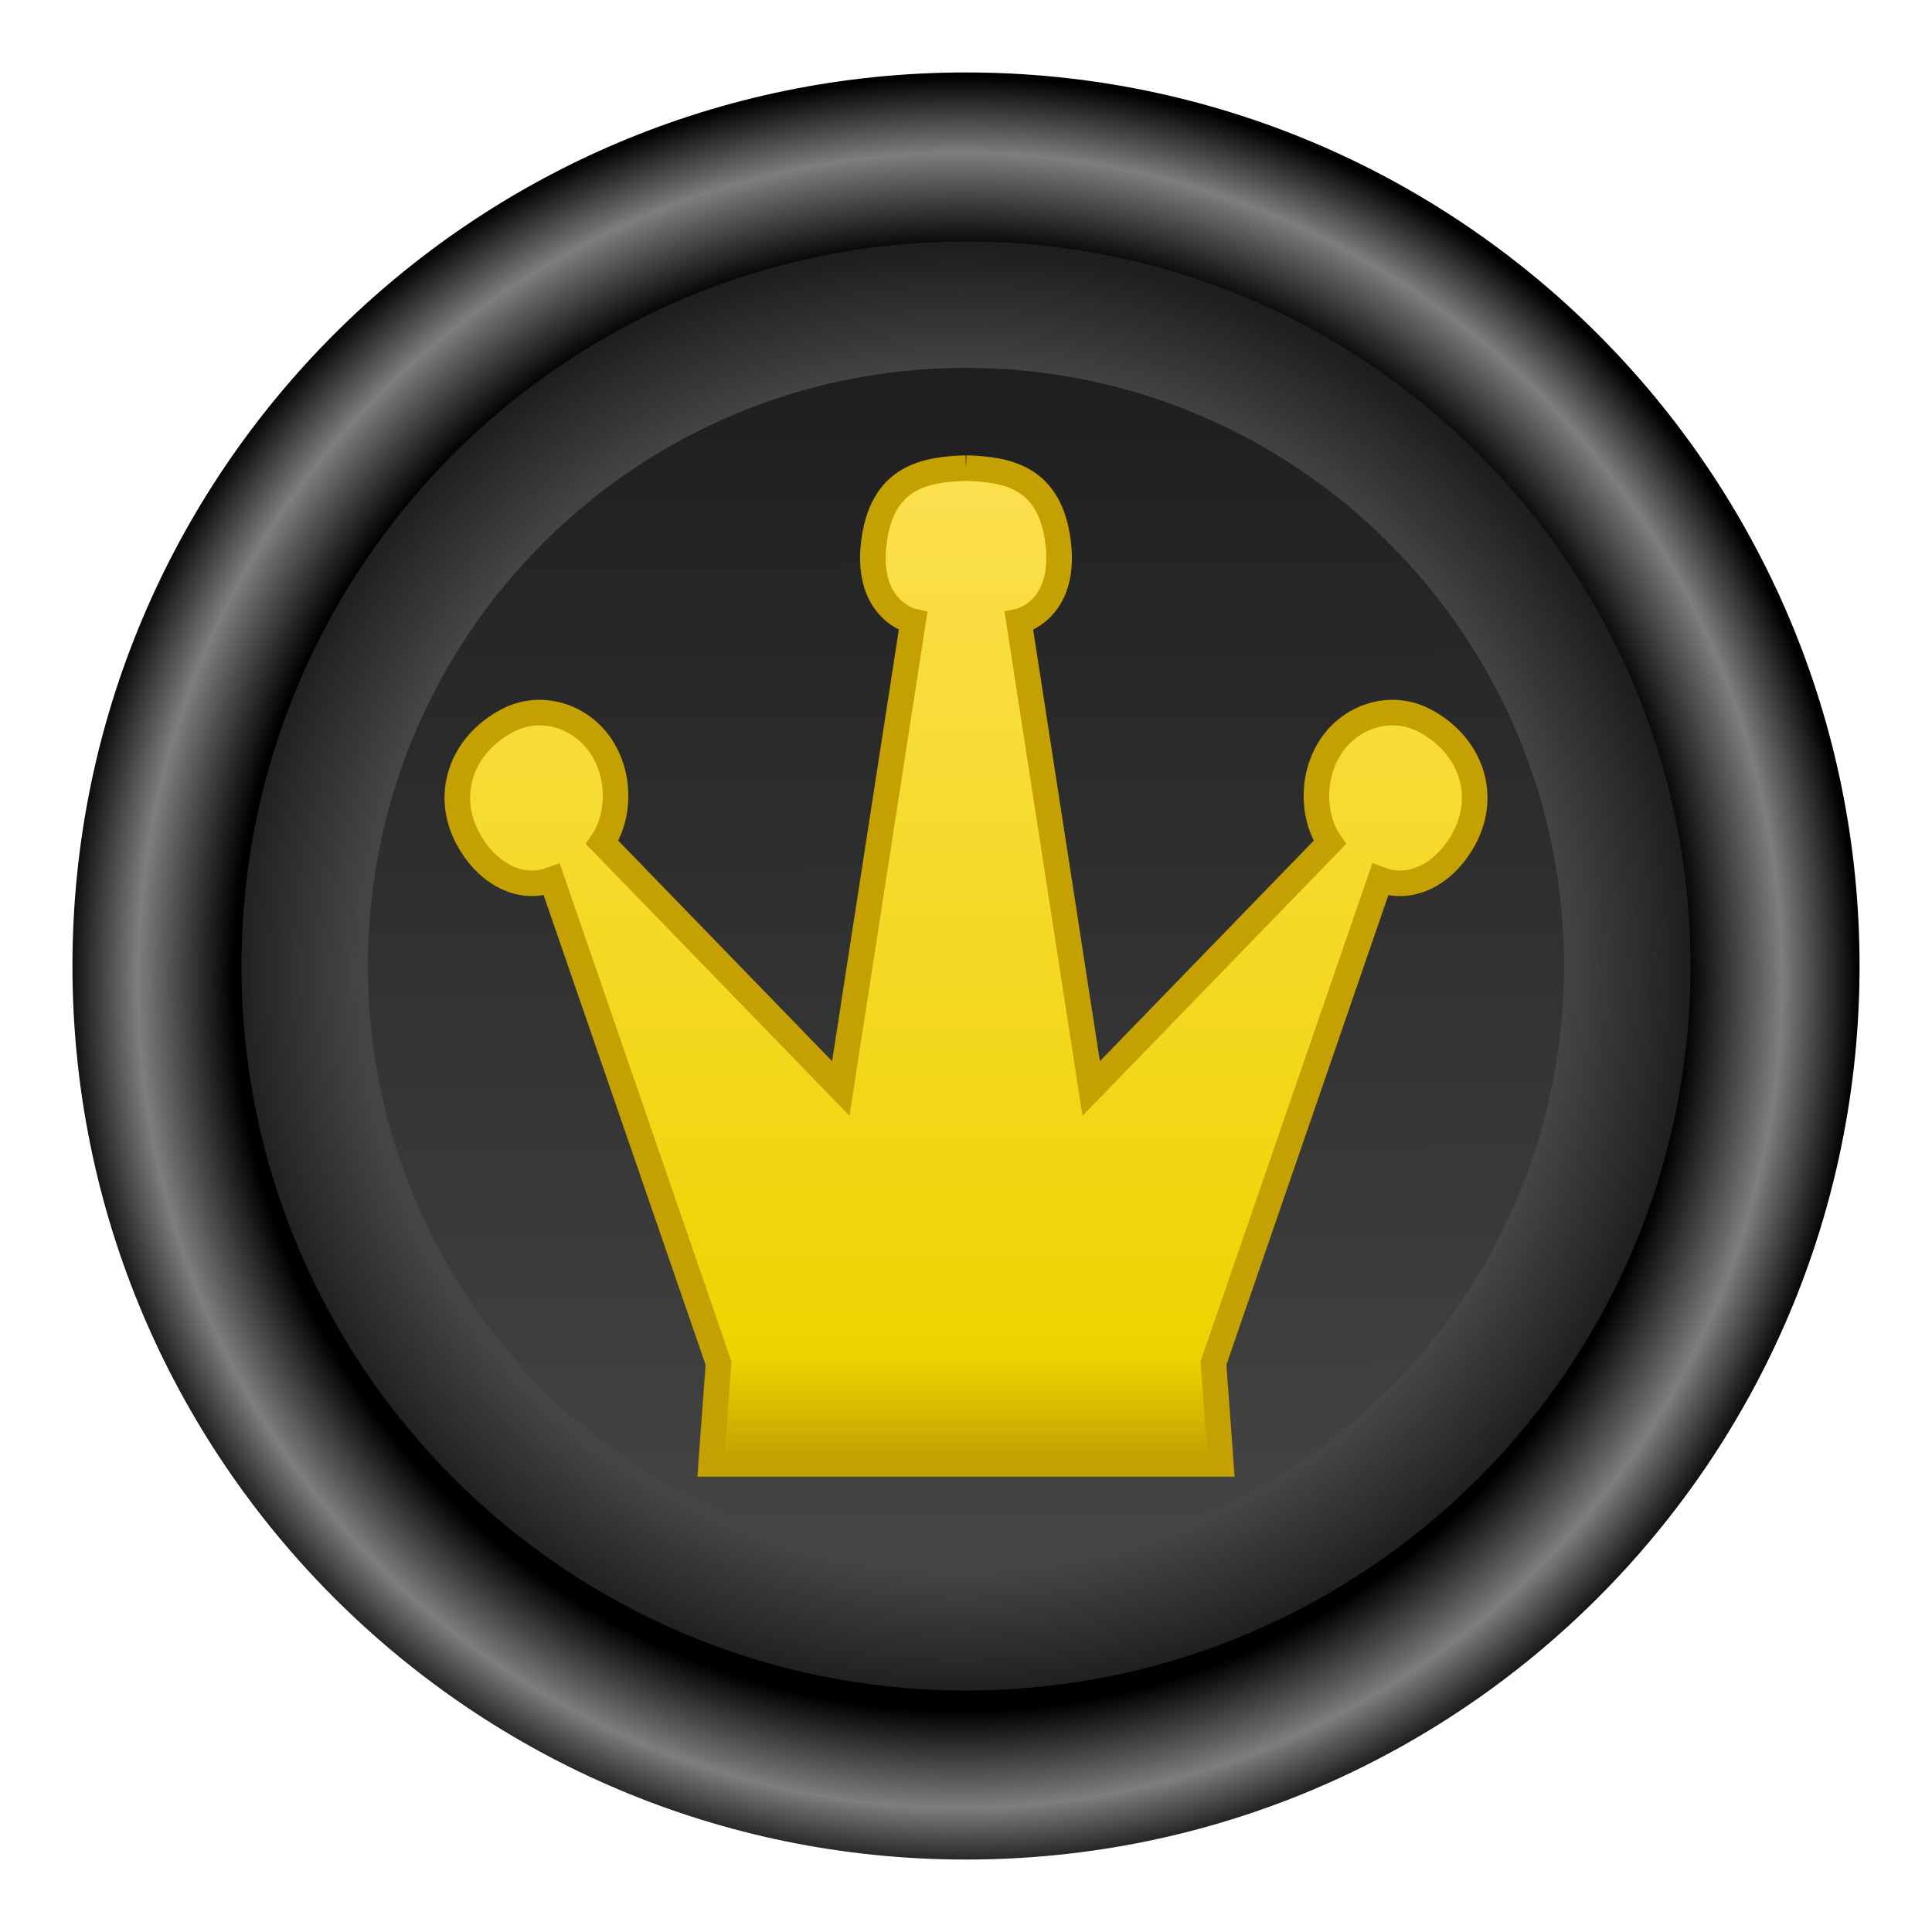
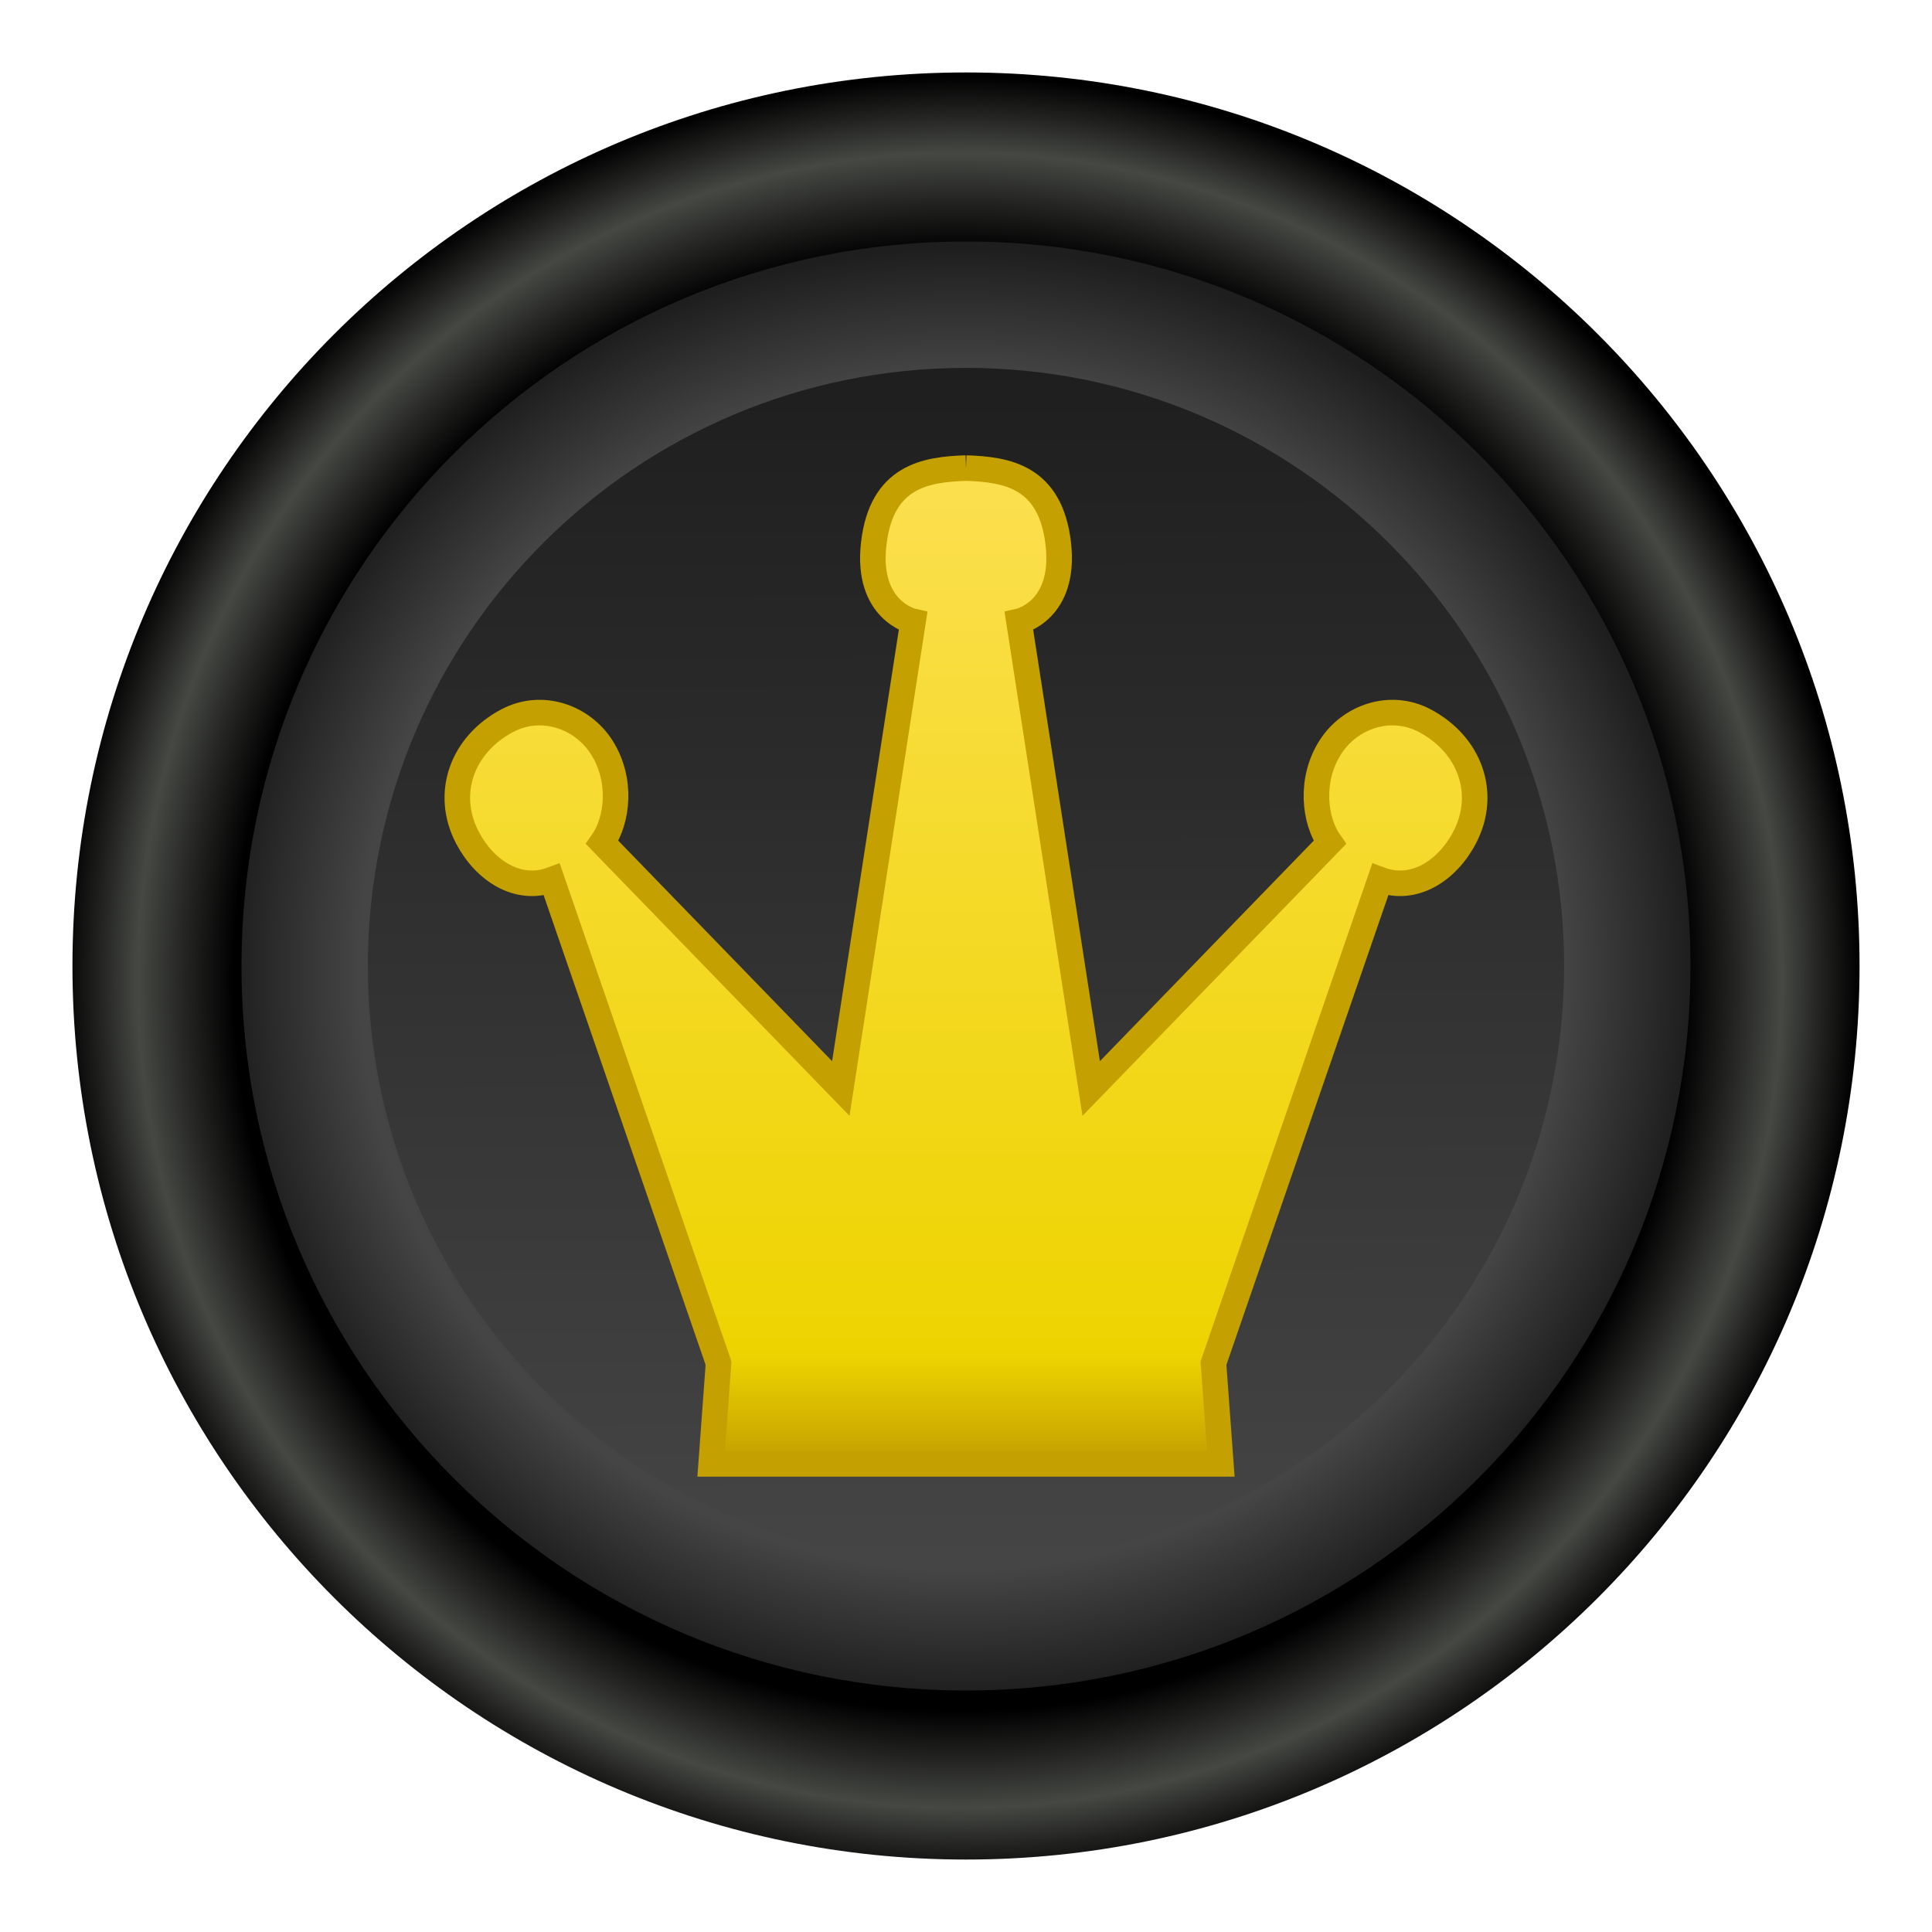
<svg xmlns="http://www.w3.org/2000/svg" xmlns:xlink="http://www.w3.org/1999/xlink" id="svg8" version="1.1" viewBox="0 0 160 160" height="160mm" width="160mm">
  <defs id="defs2">
    <linearGradient id="linearGradient894">
      <stop style="stop-color:#1e1e1e;stop-opacity:1" offset="0" id="stop890" />
      <stop style="stop-color:#454545;stop-opacity:1" offset="0.824" id="stop896" />
      <stop style="stop-color:#1e1e1e;stop-opacity:1" offset="1" id="stop892" />
    </linearGradient>
    <linearGradient id="linearGradient859">
      <stop style="stop-color:#1e1e1e;stop-opacity:1" offset="0" id="stop855" />
      <stop style="stop-color:#454545;stop-opacity:1" offset="1" id="stop857" />
    </linearGradient>
    <linearGradient id="linearGradient849">
      <stop style="stop-color:#000000;stop-opacity:1" offset="0" id="stop845" />
      <stop style="stop-color:#000000;stop-opacity:1" offset="0.808" id="stop897" />
-       <stop style="stop-color:#7e7e7e;stop-opacity:1" offset="0.915" id="stop921" />
+       <stop style="stop-color:#464844;stop-opacity:1" offset="0.915" id="stop921" />
      <stop style="stop-color:#000000;stop-opacity:1" offset="1" id="stop847" />
    </linearGradient>
    <radialGradient xlink:href="#linearGradient849" id="radialGradient895" cx="99.508" cy="99.468" fx="99.508" fy="99.468" r="71.711" gradientUnits="userSpaceOnUse" gradientTransform="matrix(1.037661,0,-1.2401158e-6,1.04423,-23.76076,-22.67119)" />
    <linearGradient xlink:href="#linearGradient859" id="linearGradient886" gradientUnits="userSpaceOnUse" gradientTransform="matrix(0.8255582,0,0,0.8255582,-162.5566,-161.0319)" x1="99.365" y1="158.469" x2="99.042" y2="38.471" />
    <radialGradient xlink:href="#linearGradient894" id="radialGradient888" cx="79.557" cy="80.572" fx="79.557" fy="80.572" r="60" gradientUnits="userSpaceOnUse" gradientTransform="matrix(1.007736,0,2.5138656e-6,1,-0.6169543,2.4298776e-7)" />
-     <linearGradient xlink:href="#linearGradient1624" id="linearGradient1628" x1="80.944" y1="34.147" x2="80.944" y2="116.366" gradientUnits="userSpaceOnUse" gradientTransform="translate(-0.9444594,4.617315)" />
+     <linearGradient xlink:href="#linearGradient1624" id="linearGradient1628" x1="80.944" y1="34.147" x2="80.944" y2="116.366" gradientUnits="userSpaceOnUse" gradientTransform="translate(-0.9444666,4.617311)" />
    <linearGradient id="linearGradient1624">
      <stop style="stop-color:#fcdf4f;stop-opacity:1" offset="0" id="stop1620" />
      <stop style="stop-color:#edd400;stop-opacity:1" offset="0.894" id="stop1632" />
      <stop style="stop-color:#c4a000;stop-opacity:1" offset="1" id="stop1622" />
    </linearGradient>
  </defs>
  <g id="layer1">
    <circle style="fill:url(#radialGradient895);fill-opacity:1;stroke:none;stroke-width:0.529;stroke-linecap:round;stroke-linejoin:round;paint-order:markers fill stroke" id="path833" cx="80" cy="80" r="74" />
    <circle style="fill:url(#radialGradient888);fill-opacity:1;stroke:none;stroke-width:0.529;stroke-linecap:round;stroke-linejoin:round;paint-order:markers fill stroke" id="circle835" cx="80" cy="80" r="60" />
    <circle style="fill:url(#linearGradient886);fill-opacity:1;stroke:none;stroke-width:0.529;stroke-linecap:round;stroke-linejoin:round;paint-order:markers fill stroke" id="circle884" cx="-80" cy="-80" r="49.533" transform="scale(-1)" />
    <path id="use1615" style="color:#000000;display:inline;overflow:visible;visibility:visible;fill:url(#linearGradient1628);fill-opacity:1;fill-rule:evenodd;stroke:#c4a000;stroke-width:2.117;stroke-linecap:butt;stroke-linejoin:miter;stroke-miterlimit:4;stroke-dasharray:none;stroke-dashoffset:0;stroke-opacity:1;marker:none;enable-background:accumulate" d="m 80,38.764 c 3.334,0.111 6.99,0.662 7.64,6.253 0.65,5.591 -3.255,6.443 -3.255,6.443 l 5.983,38.685 19.761,-20.377 c -1.291,-1.828 -1.67,-5.198 0.044,-7.884 1.62,-2.539 4.978,-3.704 7.815,-2.204 3.75,1.983 5.206,6.036 3.309,9.673 -1.432,2.744 -4.187,4.542 -6.995,3.496 l -13.808,40.043 0.612,8.342 H 80 58.894 l 0.612,-8.342 -13.808,-40.043 c -2.808,1.047 -5.563,-0.751 -6.995,-3.496 -1.897,-3.637 -0.441,-7.69 3.309,-9.673 2.837,-1.5 6.194,-0.335 7.815,2.204 1.714,2.685 1.335,6.056 0.044,7.884 l 19.761,20.377 5.983,-38.685 c 0,0 -3.905,-0.852 -3.255,-6.443 0.65,-5.591 4.306,-6.142 7.64,-6.253" />
  </g>
</svg>
